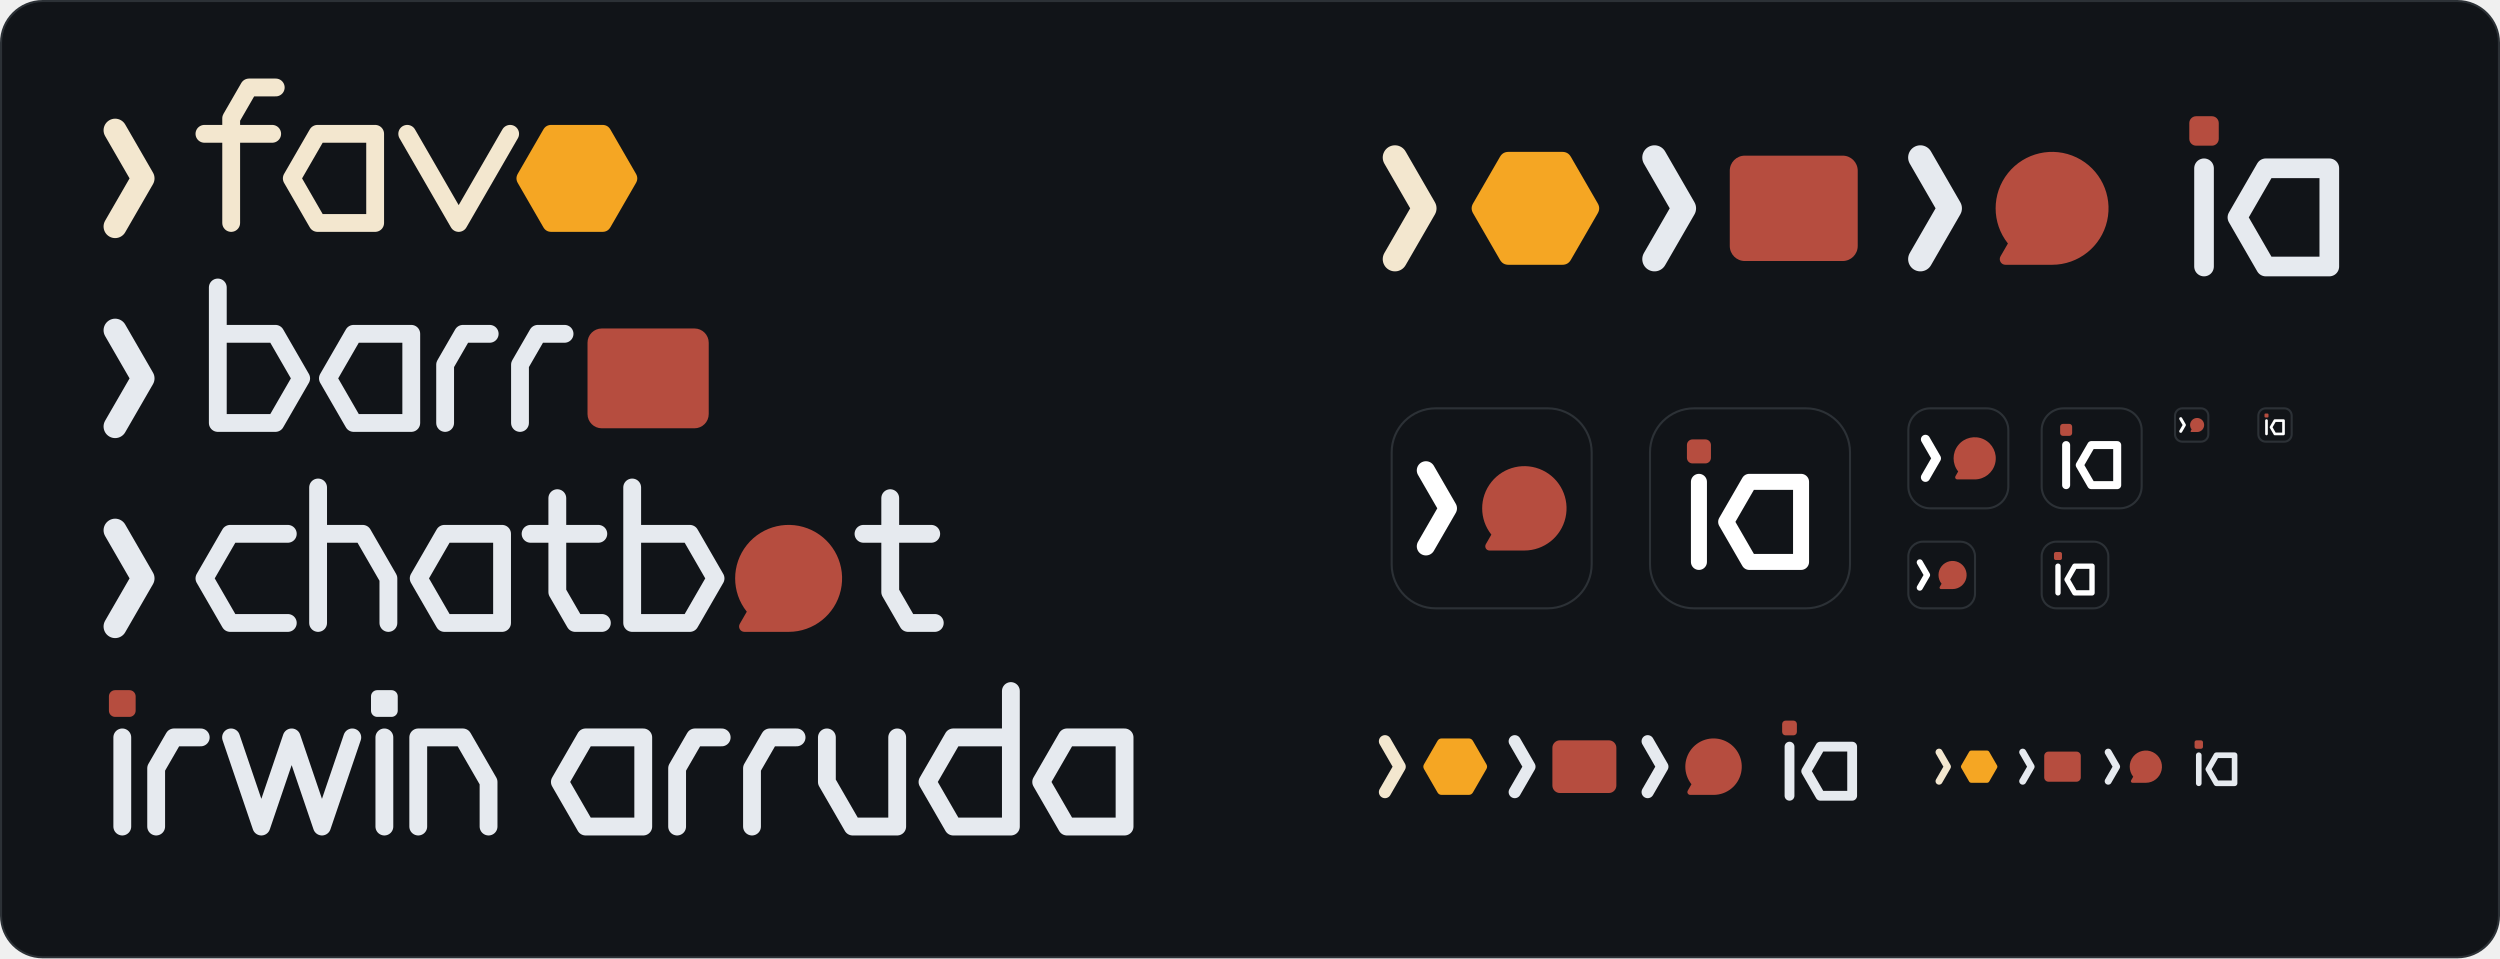
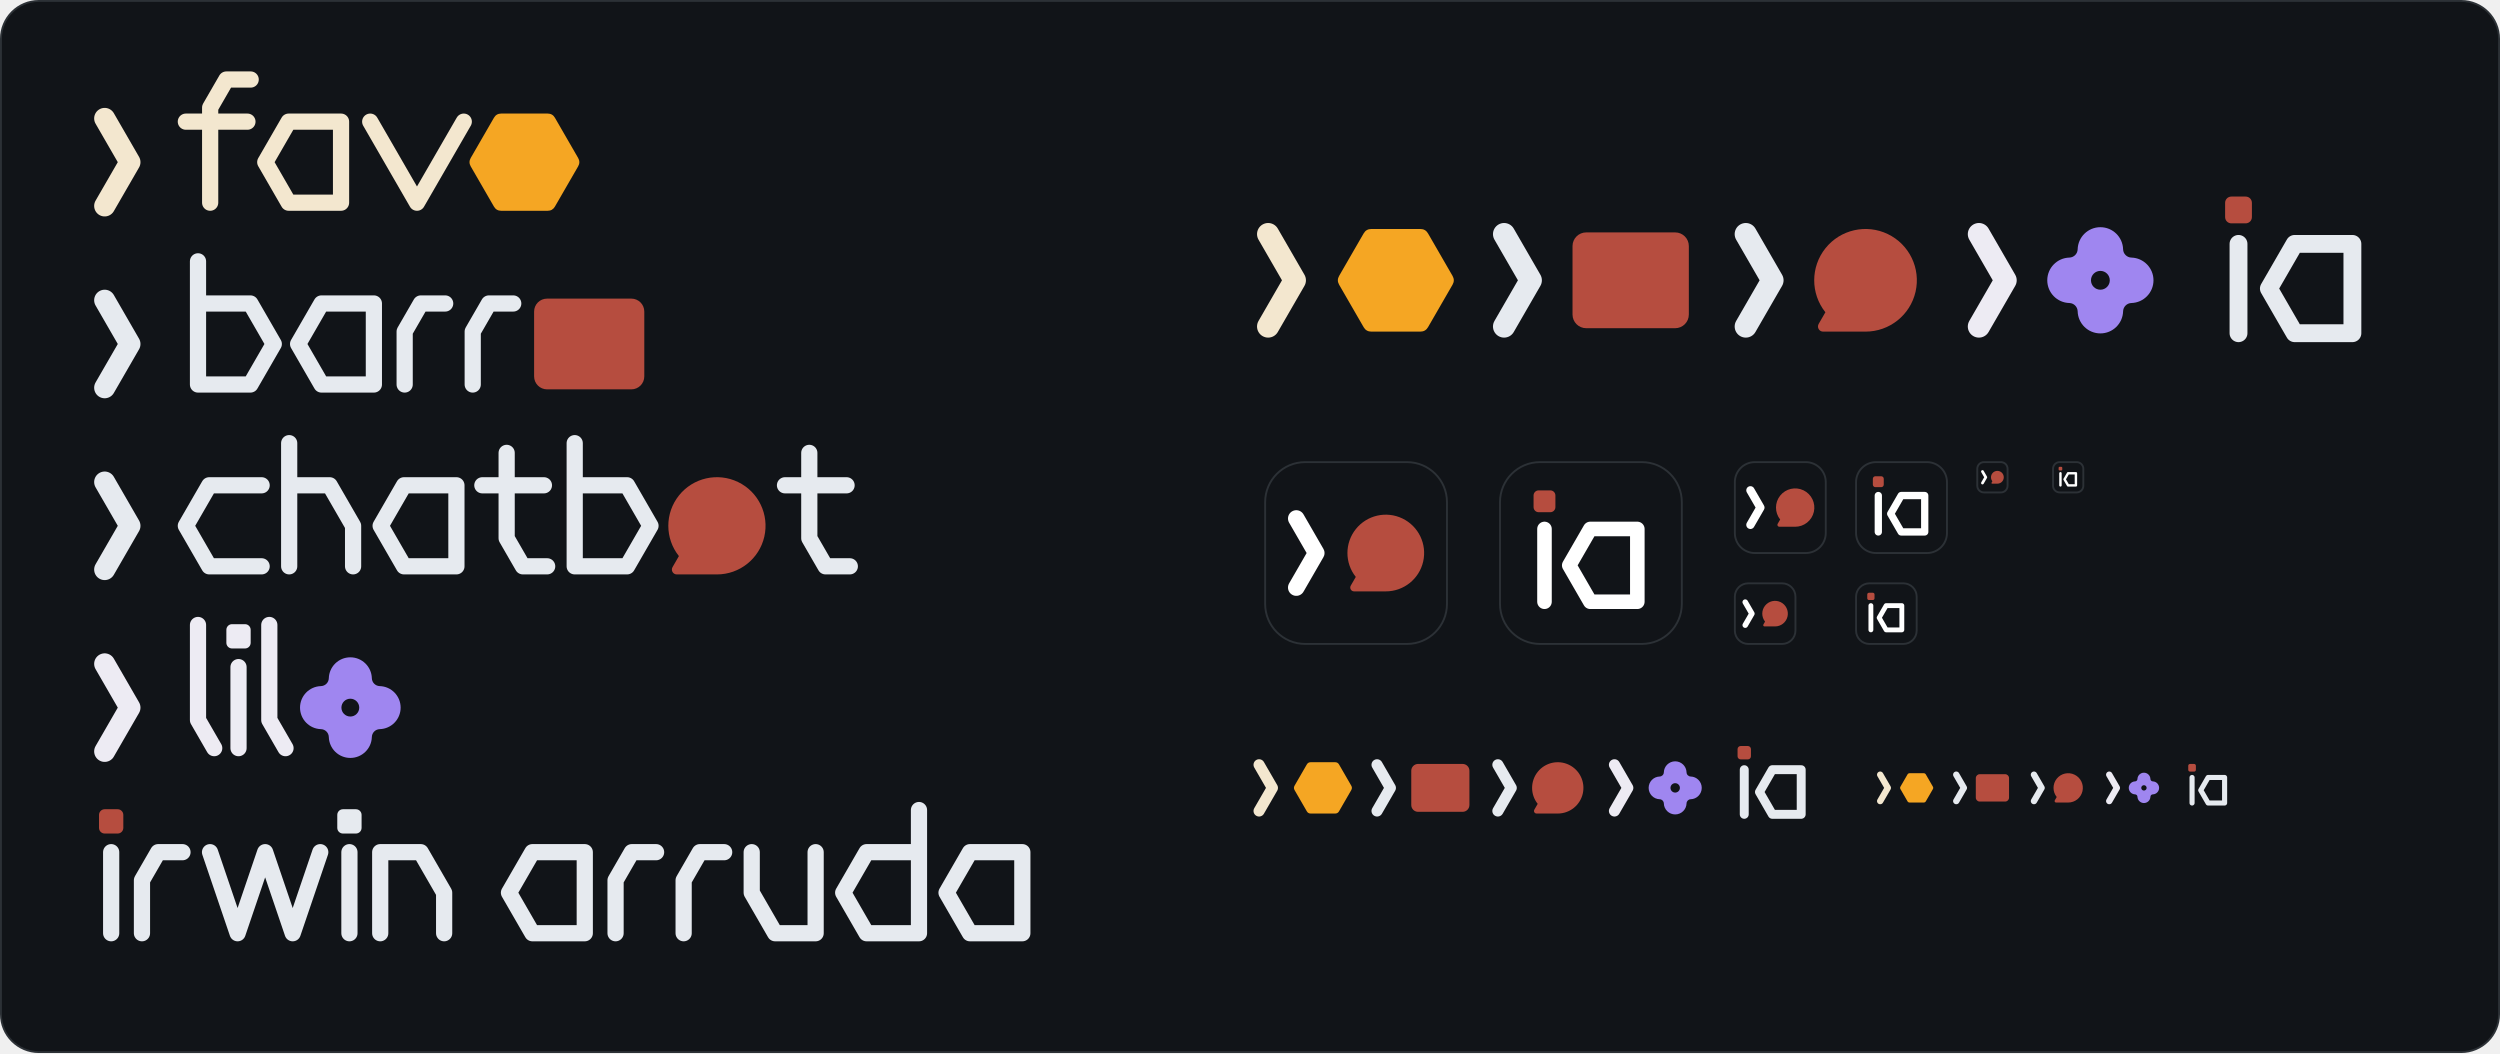
- <svg xmlns="http://www.w3.org/2000/svg" viewBox="0 0 1200 460" role="img" aria-label="The marks of Favo, Barro, The Chatbot and Irwin Arruda, with their small marks and icons">
-   <rect x="0.5" y="0.5" width="1199" height="459" rx="20" fill="#111418" stroke="#2C3136" />
+ <svg xmlns="http://www.w3.org/2000/svg" viewBox="0 0 1320 556" role="img" aria-label="The marks of Favo, Barro, The Chatbot, Lila and Irwin Arruda, with their small marks and icons">
+   <rect x="0.5" y="0.5" width="1319" height="555" rx="20" fill="#111418" stroke="#2C3136" />
  <svg x="48" y="36" width="260.25" height="80" viewBox="-4 -166 608.33 187">
    <path d="M13 -104L44.18 -50L13 4" fill="none" stroke="#F3E7CF" stroke-width="26" stroke-linecap="round" stroke-linejoin="round" />
    <g fill="none" stroke="#F3E7CF" stroke-width="20" stroke-linecap="round" stroke-linejoin="round">
      <path transform="translate(113.18 0)" d="M30 0V-117.36L50 -152H80M0 -100H76" />
      <path transform="translate(211.18 0)" d="M93.53 -100H28.87L0 -50L28.87 0H93.53M93.53 -100V0" />
      <path transform="translate(340.71 0)" d="M0 -100L57.73 0L115.47 -100" />
    </g>
    <path transform="translate(461.77 0)" d="M135.56 -55.2Q138.56 -50 135.56 -44.8L106.92 4.8Q103.92 10 97.92 10L40.64 10Q34.64 10 31.64 4.8L3 -44.8Q0 -50 3 -55.2L31.64 -104.8Q34.64 -110 40.64 -110L97.92 -110Q103.92 -110 106.92 -104.8Z" fill="#F5A623" />
  </svg>
  <svg x="48" y="132" width="293.9" height="80" viewBox="-4 -166 687 187">
    <path d="M13 -104L44.18 -50L13 4" fill="none" stroke="#E6EAEF" stroke-width="26" stroke-linecap="round" stroke-linejoin="round" />
    <g fill="none" stroke="#E6EAEF" stroke-width="20" stroke-linecap="round" stroke-linejoin="round">
      <path transform="translate(128.18 0)" d="M0 -152V0H64.67L93.53 -50L64.67 -100H0" />
      <path transform="translate(251.71 0)" d="M93.53 -100H28.87L0 -50L28.87 0H93.53M93.53 -100V0" />
      <path transform="translate(383.24 0)" d="M0 0V-65.36L20 -100H50" />
      <path transform="translate(467.24 0)" d="M0 0V-65.36L20 -100H50" />
    </g>
    <path transform="translate(543 0)" d="M16 -106H120A16 16 0 0 1 136 -90V-10A16 16 0 0 1 120 6H16A16 16 0 0 1 0 -10V-90A16 16 0 0 1 16 -106Z" fill="#B64D3F" />
  </svg>
  <svg x="48" y="228" width="406.69" height="80" viewBox="-4 -166 950.64 187">
    <path d="M13 -104L44.18 -50L13 4" fill="none" stroke="#E6EAEF" stroke-width="26" stroke-linecap="round" stroke-linejoin="round" />
    <g fill="none" stroke="#E6EAEF" stroke-width="20" stroke-linecap="round" stroke-linejoin="round">
      <path transform="translate(113.18 0)" d="M93.53 -100H28.87L0 -50L28.87 0H93.53" />
      <path transform="translate(240.71 0)" d="M0 -152V0M0 -100H50L78.87 -50V0" />
      <path transform="translate(353.58 0)" d="M93.53 -100H28.87L0 -50L28.87 0H93.53M93.53 -100V0" />
      <path transform="translate(479.11 0)" d="M30 -140V-34.64L50 0H80M0 -100H76" />
      <path transform="translate(593.11 0)" d="M0 -152V0H64.67L93.53 -50L64.67 -100H0" />
      <path transform="translate(852.64 0)" d="M30 -140V-34.64L50 0H80M0 -100H76" />
    </g>
    <path transform="translate(708.64 0)" d="M60 10H10.39A6 6 0 0 1 5.2 1L13.06 -12.63A60 60 0 1 1 60 10Z" fill="#B64D3F" />
  </svg>
-   <svg x="48" y="324" width="500.35" height="81.3" viewBox="0 -170 1169.33 190">
+   <svg x="48" y="324" width="165.21" height="80" viewBox="-4 -166 386.18 187">
+     <path d="M13 -104L44.18 -50L13 4" fill="none" stroke="#EDEBF3" stroke-width="26" stroke-linecap="round" stroke-linejoin="round" />
+     <g fill="none" stroke="#EDEBF3" stroke-width="20" stroke-linecap="round" stroke-linejoin="round">
+       <path transform="translate(128.18 0)" d="M0 -152V-34.64L20 0" />
+       <path transform="translate(178.18 0)" d="M0 0V-100" />
+       <path transform="translate(216.18 0)" d="M0 -152V-34.64L20 0" />
+     </g>
+     <rect x="163.18" y="-153" width="30" height="30" rx="7" fill="#EDEBF3" />
+     <path transform="translate(254.18 0)" d="M98.25 -76.56A26.57 26.57 0 0 1 98.25 -23.44A10 10 0 0 0 88.56 -13.75A26.57 26.57 0 0 1 35.44 -13.75A10 10 0 0 0 25.75 -23.44A26.57 26.57 0 0 1 25.75 -76.56A10 10 0 0 0 35.44 -86.25A26.57 26.57 0 0 1 88.56 -86.25A10 10 0 0 0 98.25 -76.56ZM73 -50A11 11 0 1 0 51 -50A11 11 0 1 0 73 -50Z" fill="#9F86F0" />
+   </svg>
+   <svg x="48" y="420" width="500.35" height="81.3" viewBox="0 -170 1169.33 190">
    <g fill="none" stroke="#E6EAEF" stroke-width="20" stroke-linecap="round" stroke-linejoin="round">
      <path transform="translate(25 0)" d="M0 0V-100" />
      <path transform="translate(63 0)" d="M0 0V-65.36L20 -100H50" />
      <path transform="translate(147 0)" d="M0 -100L34 0L68 -100L102 0L136 -100" />
      <path transform="translate(319 0)" d="M0 0V-100" />
      <path transform="translate(357 0)" d="M0 0V-100H50L78.87 -50V0" />
      <path transform="translate(515.87 0)" d="M93.53 -100H28.87L0 -50L28.87 0H93.53M93.53 -100V0" />
      <path transform="translate(647.4 0)" d="M0 0V-65.36L20 -100H50" />
      <path transform="translate(731.4 0)" d="M0 0V-65.36L20 -100H50" />
      <path transform="translate(815.4 0)" d="M0 -100V-50L28.87 0H78.87V-100" />
      <path transform="translate(928.27 0)" d="M93.53 -100H28.87L0 -50L28.87 0H93.53M93.53 -152V0" />
      <path transform="translate(1055.8 0)" d="M93.53 -100H28.87L0 -50L28.87 0H93.53M93.53 -100V0" />
    </g>
    <rect x="10" y="-153" width="30" height="30" rx="7" fill="#B64D3F" />
    <rect x="304" y="-153" width="30" height="30" rx="7" fill="#E6EAEF" />
  </svg>
-   <svg x="660" y="44" width="112" height="112" viewBox="-8.22 -174 248 248">
+   <svg x="660" y="92" width="112" height="112" viewBox="-8.22 -174 248 248">
    <path d="M13 -104L44.18 -50L13 4" fill="none" stroke="#F3E7CF" stroke-width="26" stroke-linecap="round" stroke-linejoin="round" />
    <path transform="translate(93 0)" d="M135.56 -55.2Q138.56 -50 135.56 -44.8L106.92 4.8Q103.92 10 97.92 10L40.64 10Q34.64 10 31.64 4.8L3 -44.8Q0 -50 3 -55.2L31.64 -104.8Q34.64 -110 40.64 -110L97.92 -110Q103.92 -110 106.92 -104.8Z" fill="#F5A623" />
  </svg>
-   <svg x="784" y="44" width="112" height="112" viewBox="-9.5 -174 248 248">
+   <svg x="784" y="92" width="112" height="112" viewBox="-9.5 -174 248 248">
    <path d="M13 -104L44.18 -50L13 4" fill="none" stroke="#E6EAEF" stroke-width="26" stroke-linecap="round" stroke-linejoin="round" />
    <path transform="translate(93 0)" d="M16 -106H120A16 16 0 0 1 136 -90V-10A16 16 0 0 1 120 6H16A16 16 0 0 1 0 -10V-90A16 16 0 0 1 16 -106Z" fill="#B64D3F" />
  </svg>
-   <svg x="908" y="44" width="112" height="112" viewBox="-17.5 -174 248 248">
+   <svg x="908" y="92" width="112" height="112" viewBox="-17.5 -174 248 248">
    <path d="M13 -104L44.18 -50L13 4" fill="none" stroke="#E6EAEF" stroke-width="26" stroke-linecap="round" stroke-linejoin="round" />
    <path transform="translate(93 0)" d="M60 10H10.39A6 6 0 0 1 5.2 1L13.06 -12.63A60 60 0 1 1 60 10Z" fill="#B64D3F" />
  </svg>
-   <svg x="1032" y="44" width="112" height="112" viewBox="-30 -178 237.53 237.53">
+   <svg x="1032" y="92" width="112" height="112" viewBox="-15.5 -174 248 248">
+     <path d="M13 -104L44.18 -50L13 4" fill="none" stroke="#EDEBF3" stroke-width="26" stroke-linecap="round" stroke-linejoin="round" />
+     <path transform="translate(93 0)" d="M98.25 -76.56A26.57 26.57 0 0 1 98.25 -23.44A10 10 0 0 0 88.56 -13.75A26.57 26.57 0 0 1 35.44 -13.75A10 10 0 0 0 25.75 -23.44A26.57 26.57 0 0 1 25.75 -76.56A10 10 0 0 0 35.44 -86.25A26.57 26.57 0 0 1 88.56 -86.25A10 10 0 0 0 98.25 -76.56ZM73 -50A11 11 0 1 0 51 -50A11 11 0 1 0 73 -50Z" fill="#9F86F0" />
+   </svg>
+   <svg x="1156" y="92" width="112" height="112" viewBox="-30 -178 237.53 237.53">
    <g fill="none" stroke="#E6EAEF" stroke-width="20" stroke-linecap="round" stroke-linejoin="round">
      <path transform="translate(25 0)" d="M0 0V-100" />
      <path transform="translate(59 0)" d="M93.53 -100H28.87L0 -50L28.87 0H93.53M93.53 -100V0" />
    </g>
    <rect x="10" y="-153" width="30" height="30" rx="7" fill="#B64D3F" />
  </svg>
-   <svg x="668" y="196" width="96" height="96" viewBox="0 0 512 512">
-     <rect width="512" height="512" rx="112" fill="#111418" />
-     <g transform="translate(256 256) scale(1.8) translate(-106.5 50)">
-       <path d="M13 -104L44.18 -50L13 4" fill="none" stroke="#FFFFFF" stroke-width="26" stroke-linecap="round" stroke-linejoin="round" />
-       <path transform="translate(93 0)" d="M60 10H10.39A6 6 0 0 1 5.2 1L13.06 -12.63A60 60 0 1 1 60 10Z" fill="#B64D3F" />
-     </g>
-   </svg>
-   <rect x="668" y="196" width="96" height="96" rx="21.12" fill="none" stroke="#2C3136" />
-   <svg x="792" y="196" width="96" height="96" viewBox="0 0 512 512">
-     <rect width="512" height="512" rx="112" fill="#111418" />
-     <g transform="translate(256 262) scale(2.05) translate(-88.77 64)">
-       <g fill="none" stroke="#FFFFFF" stroke-width="20" stroke-linecap="round" stroke-linejoin="round">
-         <path transform="translate(25 0)" d="M0 0V-100" />
-         <path transform="translate(59 0)" d="M93.53 -100H28.87L0 -50L28.87 0H93.53M93.53 -100V0" />
-       </g>
-       <rect x="10" y="-153" width="30" height="30" rx="7" fill="#B64D3F" />
-     </g>
-   </svg>
-   <rect x="792" y="196" width="96" height="96" rx="21.12" fill="none" stroke="#2C3136" />
-   <svg x="916" y="196" width="48" height="48" viewBox="0 0 512 512">
-     <rect width="512" height="512" rx="112" fill="#111418" />
-     <g transform="translate(256 256) scale(1.8) translate(-106.5 50)">
-       <path d="M13 -104L44.18 -50L13 4" fill="none" stroke="#FFFFFF" stroke-width="26" stroke-linecap="round" stroke-linejoin="round" />
-       <path transform="translate(93 0)" d="M60 10H10.39A6 6 0 0 1 5.2 1L13.06 -12.63A60 60 0 1 1 60 10Z" fill="#B64D3F" />
-     </g>
-   </svg>
-   <rect x="916" y="196" width="48" height="48" rx="10.56" fill="none" stroke="#2C3136" />
-   <svg x="980" y="196" width="48" height="48" viewBox="0 0 512 512">
-     <rect width="512" height="512" rx="112" fill="#111418" />
-     <g transform="translate(256 262) scale(2.05) translate(-88.77 64)">
-       <g fill="none" stroke="#FFFFFF" stroke-width="20" stroke-linecap="round" stroke-linejoin="round">
-         <path transform="translate(25 0)" d="M0 0V-100" />
-         <path transform="translate(59 0)" d="M93.53 -100H28.87L0 -50L28.87 0H93.53M93.53 -100V0" />
-       </g>
-       <rect x="10" y="-153" width="30" height="30" rx="7" fill="#B64D3F" />
-     </g>
-   </svg>
-   <rect x="980" y="196" width="48" height="48" rx="10.56" fill="none" stroke="#2C3136" />
-   <svg x="916" y="260" width="32" height="32" viewBox="0 0 512 512">
-     <rect width="512" height="512" rx="112" fill="#111418" />
-     <g transform="translate(256 256) scale(1.8) translate(-106.5 50)">
-       <path d="M13 -104L44.18 -50L13 4" fill="none" stroke="#FFFFFF" stroke-width="26" stroke-linecap="round" stroke-linejoin="round" />
-       <path transform="translate(93 0)" d="M60 10H10.39A6 6 0 0 1 5.2 1L13.06 -12.63A60 60 0 1 1 60 10Z" fill="#B64D3F" />
-     </g>
-   </svg>
-   <rect x="916" y="260" width="32" height="32" rx="7.04" fill="none" stroke="#2C3136" />
-   <svg x="980" y="260" width="32" height="32" viewBox="0 0 512 512">
-     <rect width="512" height="512" rx="112" fill="#111418" />
-     <g transform="translate(256 262) scale(2.05) translate(-88.77 64)">
-       <g fill="none" stroke="#FFFFFF" stroke-width="20" stroke-linecap="round" stroke-linejoin="round">
-         <path transform="translate(25 0)" d="M0 0V-100" />
-         <path transform="translate(59 0)" d="M93.53 -100H28.87L0 -50L28.87 0H93.53M93.53 -100V0" />
-       </g>
-       <rect x="10" y="-153" width="30" height="30" rx="7" fill="#B64D3F" />
-     </g>
-   </svg>
-   <rect x="980" y="260" width="32" height="32" rx="7.04" fill="none" stroke="#2C3136" />
-   <svg x="1044" y="196" width="16" height="16" viewBox="0 0 512 512">
-     <rect width="512" height="512" rx="112" fill="#111418" />
-     <g transform="translate(256 256) scale(1.8) translate(-106.5 50)">
-       <path d="M13 -104L44.18 -50L13 4" fill="none" stroke="#FFFFFF" stroke-width="26" stroke-linecap="round" stroke-linejoin="round" />
-       <path transform="translate(93 0)" d="M60 10H10.39A6 6 0 0 1 5.2 1L13.06 -12.63A60 60 0 1 1 60 10Z" fill="#B64D3F" />
-     </g>
-   </svg>
-   <rect x="1044" y="196" width="16" height="16" rx="3.52" fill="none" stroke="#2C3136" />
-   <svg x="1084" y="196" width="16" height="16" viewBox="0 0 512 512">
-     <rect width="512" height="512" rx="112" fill="#111418" />
-     <g transform="translate(256 262) scale(2.05) translate(-88.77 64)">
-       <g fill="none" stroke="#FFFFFF" stroke-width="20" stroke-linecap="round" stroke-linejoin="round">
-         <path transform="translate(25 0)" d="M0 0V-100" />
-         <path transform="translate(59 0)" d="M93.53 -100H28.87L0 -50L28.87 0H93.53M93.53 -100V0" />
-       </g>
-       <rect x="10" y="-153" width="30" height="30" rx="7" fill="#B64D3F" />
-     </g>
-   </svg>
-   <rect x="1084" y="196" width="16" height="16" rx="3.52" fill="none" stroke="#2C3136" />
-   <svg x="660" y="340" width="56" height="56" viewBox="-8.22 -174 248 248">
+   <svg x="668" y="244" width="96" height="96" viewBox="0 0 512 512">
+     <rect width="512" height="512" rx="112" fill="#111418" />
+     <g transform="translate(256 256) scale(1.8) translate(-106.5 50)">
+       <path d="M13 -104L44.18 -50L13 4" fill="none" stroke="#FFFFFF" stroke-width="26" stroke-linecap="round" stroke-linejoin="round" />
+       <path transform="translate(93 0)" d="M60 10H10.39A6 6 0 0 1 5.2 1L13.06 -12.63A60 60 0 1 1 60 10Z" fill="#B64D3F" />
+     </g>
+   </svg>
+   <rect x="668" y="244" width="96" height="96" rx="21.12" fill="none" stroke="#2C3136" />
+   <svg x="792" y="244" width="96" height="96" viewBox="0 0 512 512">
+     <rect width="512" height="512" rx="112" fill="#111418" />
+     <g transform="translate(256 262) scale(2.05) translate(-88.77 64)">
+       <g fill="none" stroke="#FFFFFF" stroke-width="20" stroke-linecap="round" stroke-linejoin="round">
+         <path transform="translate(25 0)" d="M0 0V-100" />
+         <path transform="translate(59 0)" d="M93.53 -100H28.87L0 -50L28.87 0H93.53M93.53 -100V0" />
+       </g>
+       <rect x="10" y="-153" width="30" height="30" rx="7" fill="#B64D3F" />
+     </g>
+   </svg>
+   <rect x="792" y="244" width="96" height="96" rx="21.12" fill="none" stroke="#2C3136" />
+   <svg x="916" y="244" width="48" height="48" viewBox="0 0 512 512">
+     <rect width="512" height="512" rx="112" fill="#111418" />
+     <g transform="translate(256 256) scale(1.8) translate(-106.5 50)">
+       <path d="M13 -104L44.18 -50L13 4" fill="none" stroke="#FFFFFF" stroke-width="26" stroke-linecap="round" stroke-linejoin="round" />
+       <path transform="translate(93 0)" d="M60 10H10.39A6 6 0 0 1 5.2 1L13.06 -12.63A60 60 0 1 1 60 10Z" fill="#B64D3F" />
+     </g>
+   </svg>
+   <rect x="916" y="244" width="48" height="48" rx="10.56" fill="none" stroke="#2C3136" />
+   <svg x="980" y="244" width="48" height="48" viewBox="0 0 512 512">
+     <rect width="512" height="512" rx="112" fill="#111418" />
+     <g transform="translate(256 262) scale(2.05) translate(-88.77 64)">
+       <g fill="none" stroke="#FFFFFF" stroke-width="20" stroke-linecap="round" stroke-linejoin="round">
+         <path transform="translate(25 0)" d="M0 0V-100" />
+         <path transform="translate(59 0)" d="M93.53 -100H28.87L0 -50L28.87 0H93.53M93.53 -100V0" />
+       </g>
+       <rect x="10" y="-153" width="30" height="30" rx="7" fill="#B64D3F" />
+     </g>
+   </svg>
+   <rect x="980" y="244" width="48" height="48" rx="10.56" fill="none" stroke="#2C3136" />
+   <svg x="916" y="308" width="32" height="32" viewBox="0 0 512 512">
+     <rect width="512" height="512" rx="112" fill="#111418" />
+     <g transform="translate(256 256) scale(1.8) translate(-106.5 50)">
+       <path d="M13 -104L44.18 -50L13 4" fill="none" stroke="#FFFFFF" stroke-width="26" stroke-linecap="round" stroke-linejoin="round" />
+       <path transform="translate(93 0)" d="M60 10H10.39A6 6 0 0 1 5.2 1L13.06 -12.63A60 60 0 1 1 60 10Z" fill="#B64D3F" />
+     </g>
+   </svg>
+   <rect x="916" y="308" width="32" height="32" rx="7.04" fill="none" stroke="#2C3136" />
+   <svg x="980" y="308" width="32" height="32" viewBox="0 0 512 512">
+     <rect width="512" height="512" rx="112" fill="#111418" />
+     <g transform="translate(256 262) scale(2.05) translate(-88.77 64)">
+       <g fill="none" stroke="#FFFFFF" stroke-width="20" stroke-linecap="round" stroke-linejoin="round">
+         <path transform="translate(25 0)" d="M0 0V-100" />
+         <path transform="translate(59 0)" d="M93.53 -100H28.87L0 -50L28.87 0H93.53M93.53 -100V0" />
+       </g>
+       <rect x="10" y="-153" width="30" height="30" rx="7" fill="#B64D3F" />
+     </g>
+   </svg>
+   <rect x="980" y="308" width="32" height="32" rx="7.04" fill="none" stroke="#2C3136" />
+   <svg x="1044" y="244" width="16" height="16" viewBox="0 0 512 512">
+     <rect width="512" height="512" rx="112" fill="#111418" />
+     <g transform="translate(256 256) scale(1.8) translate(-106.5 50)">
+       <path d="M13 -104L44.18 -50L13 4" fill="none" stroke="#FFFFFF" stroke-width="26" stroke-linecap="round" stroke-linejoin="round" />
+       <path transform="translate(93 0)" d="M60 10H10.39A6 6 0 0 1 5.2 1L13.06 -12.63A60 60 0 1 1 60 10Z" fill="#B64D3F" />
+     </g>
+   </svg>
+   <rect x="1044" y="244" width="16" height="16" rx="3.52" fill="none" stroke="#2C3136" />
+   <svg x="1084" y="244" width="16" height="16" viewBox="0 0 512 512">
+     <rect width="512" height="512" rx="112" fill="#111418" />
+     <g transform="translate(256 262) scale(2.05) translate(-88.77 64)">
+       <g fill="none" stroke="#FFFFFF" stroke-width="20" stroke-linecap="round" stroke-linejoin="round">
+         <path transform="translate(25 0)" d="M0 0V-100" />
+         <path transform="translate(59 0)" d="M93.53 -100H28.87L0 -50L28.87 0H93.53M93.53 -100V0" />
+       </g>
+       <rect x="10" y="-153" width="30" height="30" rx="7" fill="#B64D3F" />
+     </g>
+   </svg>
+   <rect x="1084" y="244" width="16" height="16" rx="3.52" fill="none" stroke="#2C3136" />
+   <svg x="660" y="388" width="56" height="56" viewBox="-8.22 -174 248 248">
    <path d="M13 -104L44.18 -50L13 4" fill="none" stroke="#F3E7CF" stroke-width="26" stroke-linecap="round" stroke-linejoin="round" />
    <path transform="translate(93 0)" d="M135.56 -55.2Q138.56 -50 135.56 -44.8L106.92 4.8Q103.92 10 97.92 10L40.64 10Q34.64 10 31.64 4.8L3 -44.8Q0 -50 3 -55.2L31.64 -104.8Q34.64 -110 40.64 -110L97.92 -110Q103.92 -110 106.92 -104.8Z" fill="#F5A623" />
  </svg>
-   <svg x="722" y="340" width="56" height="56" viewBox="-9.5 -174 248 248">
+   <svg x="722" y="388" width="56" height="56" viewBox="-9.5 -174 248 248">
    <path d="M13 -104L44.18 -50L13 4" fill="none" stroke="#E6EAEF" stroke-width="26" stroke-linecap="round" stroke-linejoin="round" />
    <path transform="translate(93 0)" d="M16 -106H120A16 16 0 0 1 136 -90V-10A16 16 0 0 1 120 6H16A16 16 0 0 1 0 -10V-90A16 16 0 0 1 16 -106Z" fill="#B64D3F" />
  </svg>
-   <svg x="784" y="340" width="56" height="56" viewBox="-17.5 -174 248 248">
+   <svg x="784" y="388" width="56" height="56" viewBox="-17.5 -174 248 248">
    <path d="M13 -104L44.18 -50L13 4" fill="none" stroke="#E6EAEF" stroke-width="26" stroke-linecap="round" stroke-linejoin="round" />
    <path transform="translate(93 0)" d="M60 10H10.39A6 6 0 0 1 5.2 1L13.06 -12.63A60 60 0 1 1 60 10Z" fill="#B64D3F" />
  </svg>
-   <svg x="846" y="340" width="56" height="56" viewBox="-30 -178 237.53 237.53">
+   <svg x="846" y="388" width="56" height="56" viewBox="-15.5 -174 248 248">
+     <path d="M13 -104L44.18 -50L13 4" fill="none" stroke="#EDEBF3" stroke-width="26" stroke-linecap="round" stroke-linejoin="round" />
+     <path transform="translate(93 0)" d="M98.25 -76.56A26.57 26.57 0 0 1 98.25 -23.44A10 10 0 0 0 88.56 -13.75A26.57 26.57 0 0 1 35.44 -13.75A10 10 0 0 0 25.75 -23.44A26.57 26.57 0 0 1 25.75 -76.56A10 10 0 0 0 35.44 -86.25A26.57 26.57 0 0 1 88.56 -86.25A10 10 0 0 0 98.25 -76.56ZM73 -50A11 11 0 1 0 51 -50A11 11 0 1 0 73 -50Z" fill="#9F86F0" />
+   </svg>
+   <svg x="908" y="388" width="56" height="56" viewBox="-30 -178 237.53 237.53">
    <g fill="none" stroke="#E6EAEF" stroke-width="20" stroke-linecap="round" stroke-linejoin="round">
      <path transform="translate(25 0)" d="M0 0V-100" />
      <path transform="translate(59 0)" d="M93.53 -100H28.87L0 -50L28.87 0H93.53M93.53 -100V0" />
    </g>
    <rect x="10" y="-153" width="30" height="30" rx="7" fill="#B64D3F" />
  </svg>
-   <svg x="928" y="352" width="32" height="32" viewBox="-8.22 -174 248 248">
+   <svg x="990" y="400" width="32" height="32" viewBox="-8.22 -174 248 248">
    <path d="M13 -104L44.18 -50L13 4" fill="none" stroke="#F3E7CF" stroke-width="26" stroke-linecap="round" stroke-linejoin="round" />
    <path transform="translate(93 0)" d="M135.56 -55.2Q138.56 -50 135.56 -44.8L106.92 4.8Q103.92 10 97.92 10L40.64 10Q34.64 10 31.64 4.8L3 -44.8Q0 -50 3 -55.2L31.64 -104.8Q34.64 -110 40.64 -110L97.92 -110Q103.92 -110 106.92 -104.8Z" fill="#F5A623" />
  </svg>
-   <svg x="968" y="352" width="32" height="32" viewBox="-9.5 -174 248 248">
+   <svg x="1030" y="400" width="32" height="32" viewBox="-9.5 -174 248 248">
    <path d="M13 -104L44.18 -50L13 4" fill="none" stroke="#E6EAEF" stroke-width="26" stroke-linecap="round" stroke-linejoin="round" />
    <path transform="translate(93 0)" d="M16 -106H120A16 16 0 0 1 136 -90V-10A16 16 0 0 1 120 6H16A16 16 0 0 1 0 -10V-90A16 16 0 0 1 16 -106Z" fill="#B64D3F" />
  </svg>
-   <svg x="1008" y="352" width="32" height="32" viewBox="-17.5 -174 248 248">
+   <svg x="1070" y="400" width="32" height="32" viewBox="-17.5 -174 248 248">
    <path d="M13 -104L44.18 -50L13 4" fill="none" stroke="#E6EAEF" stroke-width="26" stroke-linecap="round" stroke-linejoin="round" />
    <path transform="translate(93 0)" d="M60 10H10.39A6 6 0 0 1 5.2 1L13.06 -12.63A60 60 0 1 1 60 10Z" fill="#B64D3F" />
  </svg>
-   <svg x="1048" y="352" width="32" height="32" viewBox="-30 -178 237.53 237.53">
+   <svg x="1110" y="400" width="32" height="32" viewBox="-15.5 -174 248 248">
+     <path d="M13 -104L44.18 -50L13 4" fill="none" stroke="#EDEBF3" stroke-width="26" stroke-linecap="round" stroke-linejoin="round" />
+     <path transform="translate(93 0)" d="M98.25 -76.56A26.57 26.57 0 0 1 98.25 -23.44A10 10 0 0 0 88.56 -13.75A26.57 26.57 0 0 1 35.44 -13.75A10 10 0 0 0 25.75 -23.44A26.57 26.57 0 0 1 25.75 -76.56A10 10 0 0 0 35.44 -86.25A26.57 26.57 0 0 1 88.56 -86.25A10 10 0 0 0 98.25 -76.56ZM73 -50A11 11 0 1 0 51 -50A11 11 0 1 0 73 -50Z" fill="#9F86F0" />
+   </svg>
+   <svg x="1150" y="400" width="32" height="32" viewBox="-30 -178 237.53 237.53">
    <g fill="none" stroke="#E6EAEF" stroke-width="20" stroke-linecap="round" stroke-linejoin="round">
      <path transform="translate(25 0)" d="M0 0V-100" />
      <path transform="translate(59 0)" d="M93.53 -100H28.87L0 -50L28.87 0H93.53M93.53 -100V0" />
    </g>
    <rect x="10" y="-153" width="30" height="30" rx="7" fill="#B64D3F" />
  </svg>
</svg>
